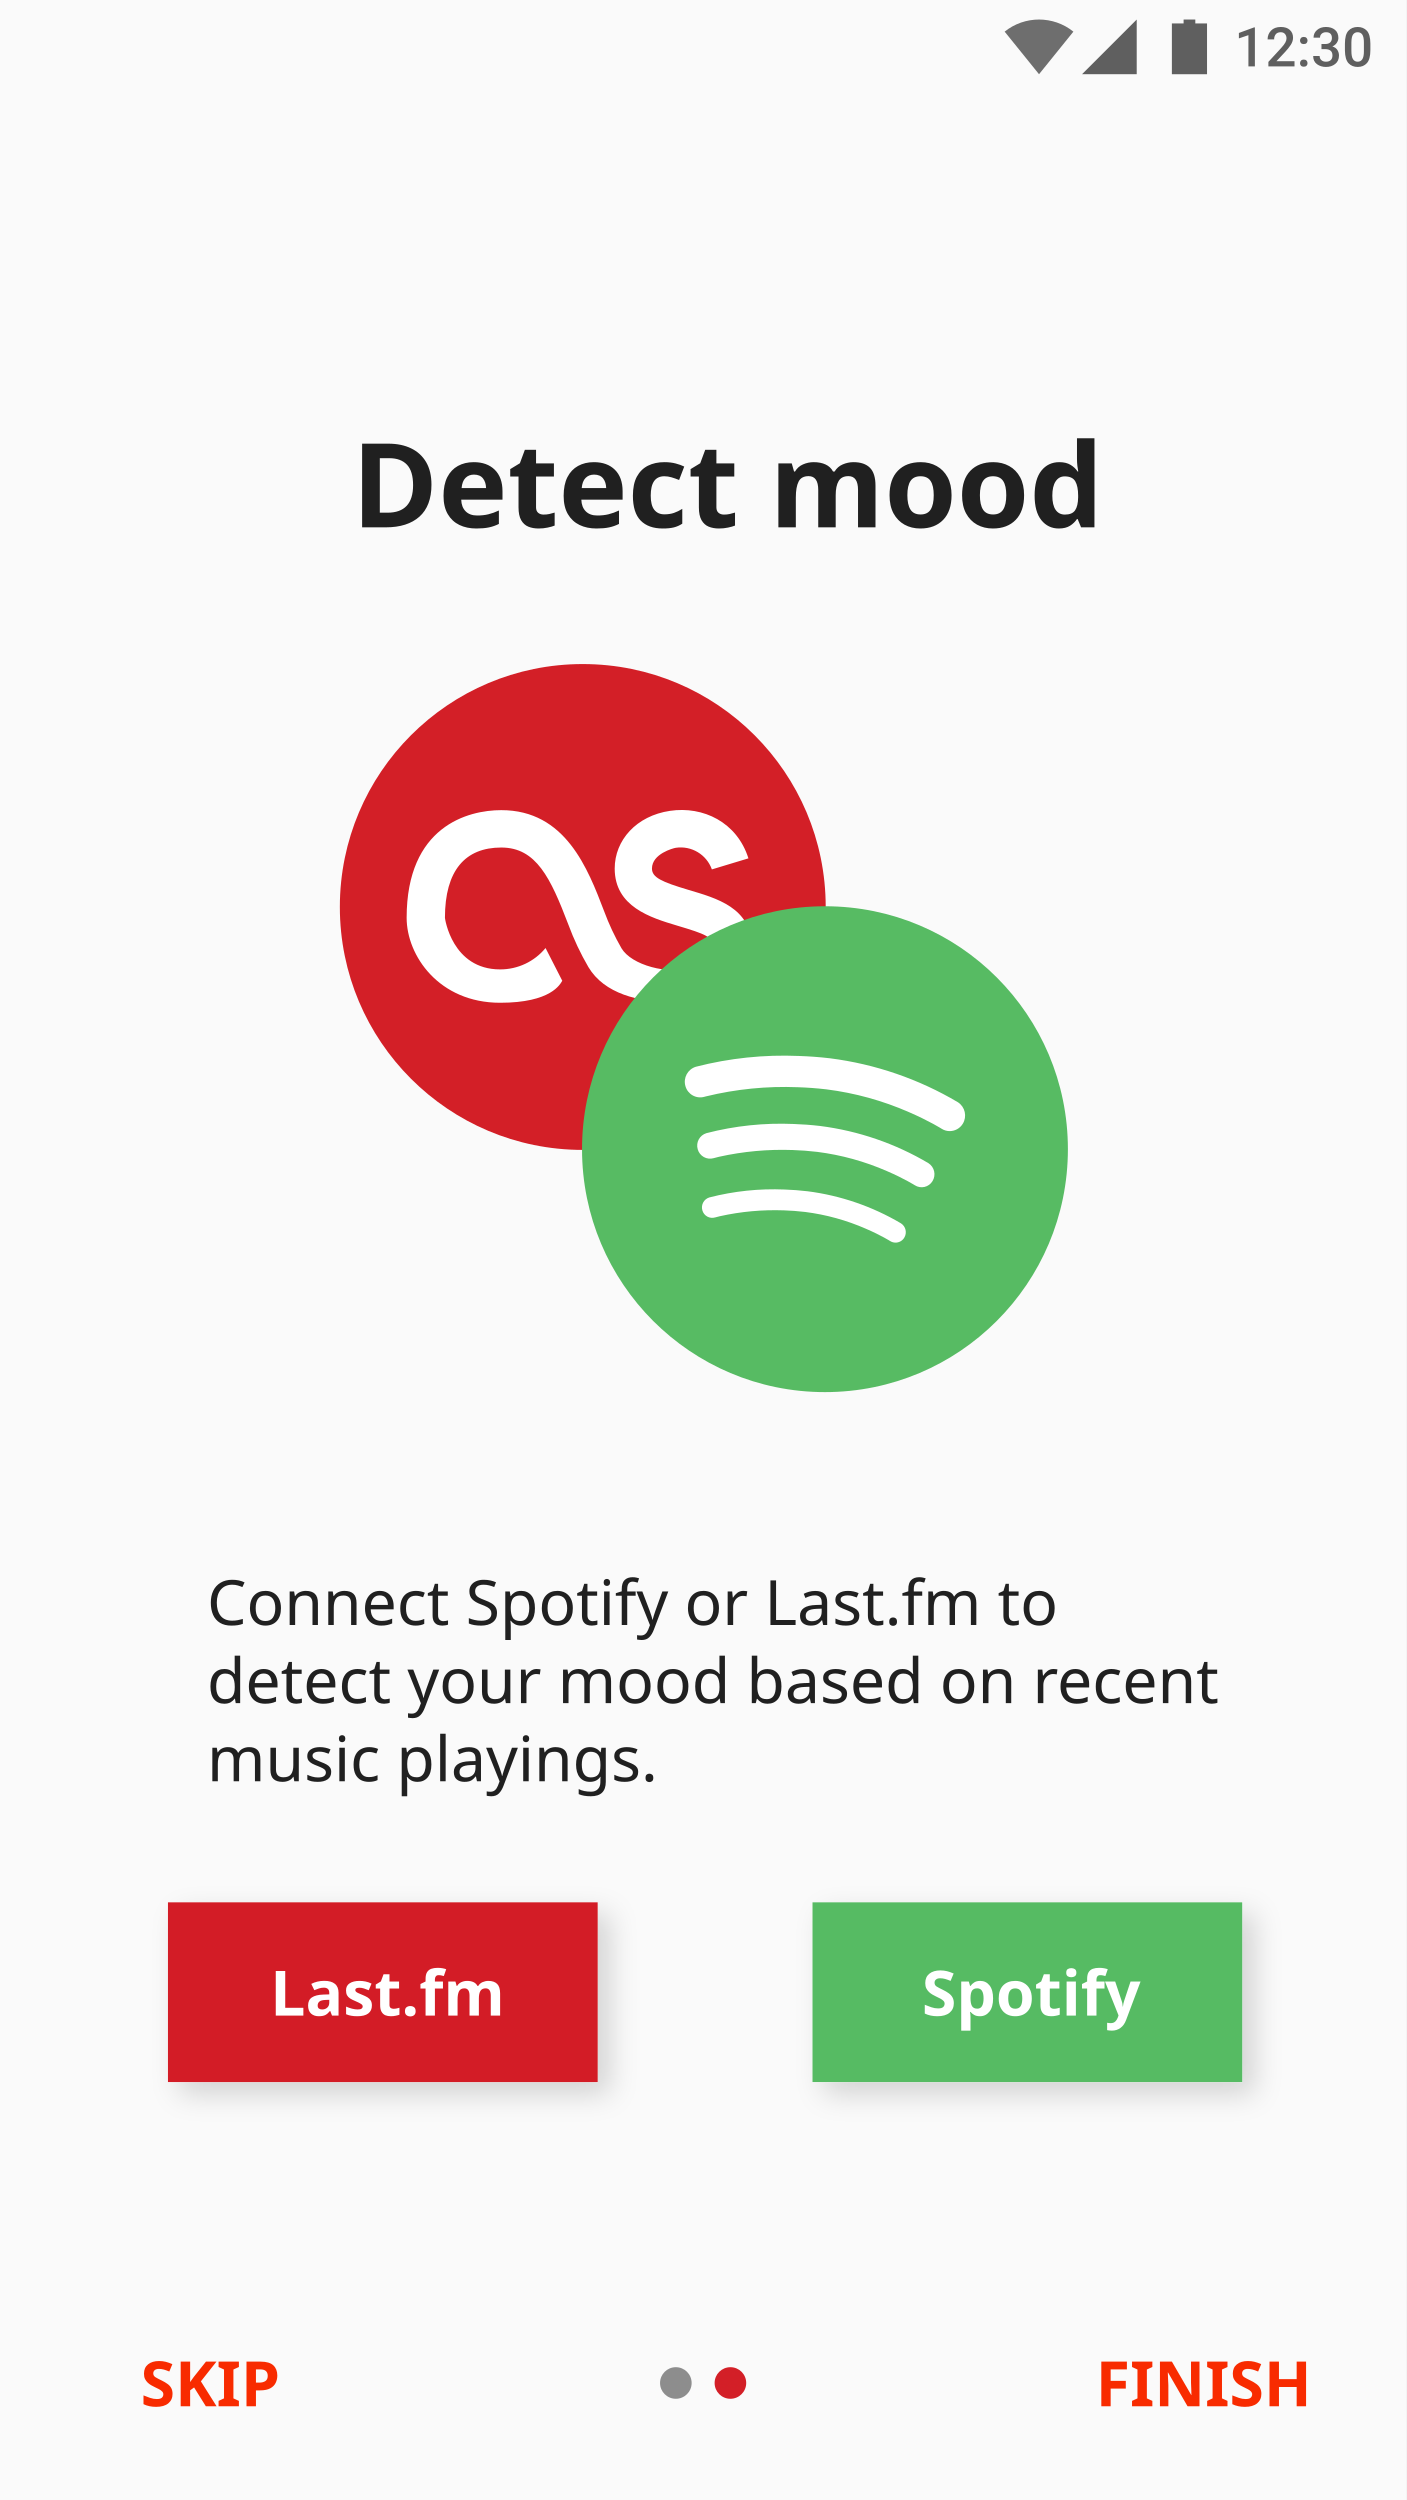
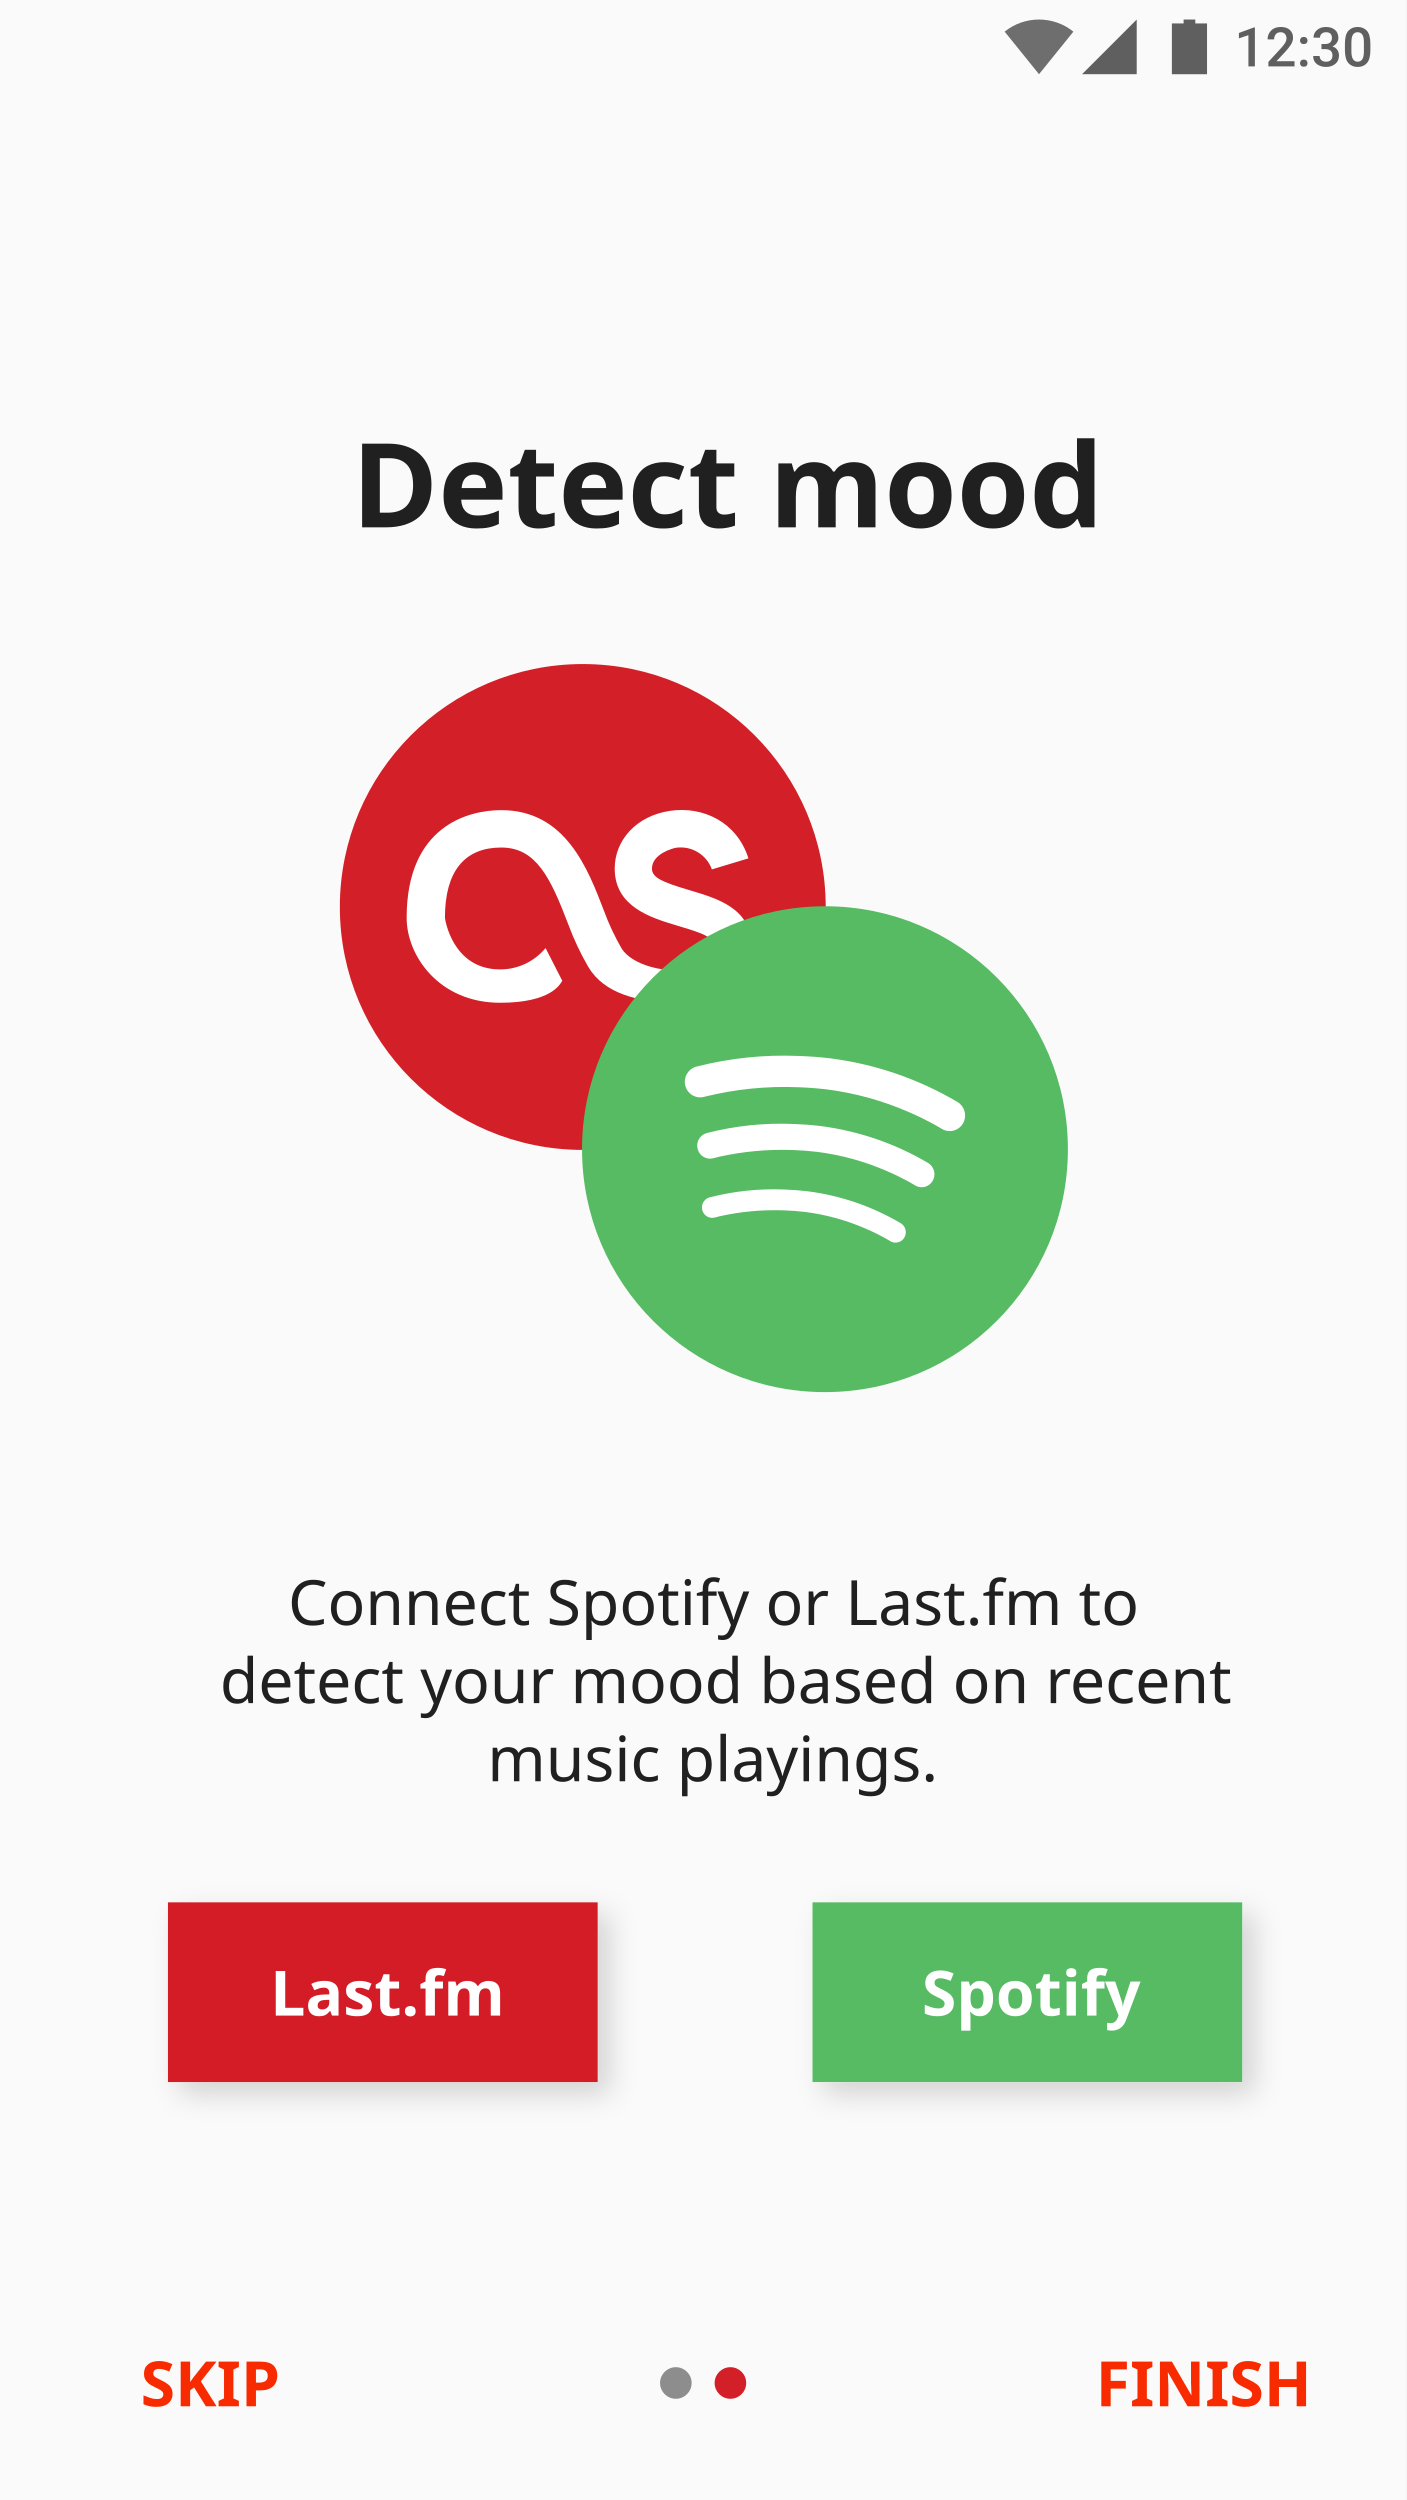
- <svg xmlns="http://www.w3.org/2000/svg" viewBox="880 0 360 640">
+ <svg xmlns="http://www.w3.org/2000/svg" viewBox="900 0 360 640">
  <defs>
    <style>
      .cls-1 {
        fill: #e0ab00;
      }

      .cls-2 {
        clip-path: url(#clip-Step_2);
      }

      .cls-12, .cls-3, .cls-4 {
        fill: rgba(0,0,0,0.87);
      }

      .cls-3 {
        font-size: 30px;
      }

      .cls-13, .cls-3, .cls-6 {
        font-family: Circular-Bold, Circular;
        font-weight: 700;
      }

      .cls-13, .cls-4, .cls-6 {
        font-size: 16px;
      }

      .cls-4 {
        font-family: Circular-Book, Circular;
      }

      .cls-5 {
        fill: #d31f27;
      }

      .cls-11, .cls-6, .cls-8 {
        fill: #fff;
      }

      .cls-10, .cls-7 {
        fill: #57bb63;
      }

      .cls-9 {
        clip-path: url(#clip-path);
      }

      .cls-10, .cls-11 {
        fill-rule: evenodd;
      }

      .cls-12 {
        opacity: 0.5;
      }

      .cls-13 {
        fill: #f82b00;
      }

      .cls-14 {
        fill: none;
      }

      .cls-15 {
        fill: #92076e;
        opacity: 0;
      }

      .cls-16, .cls-18 {
        opacity: 0.9;
      }

      .cls-17, .cls-18 {
        fill: #4e4e4e;
      }

      .cls-17 {
        font-size: 14px;
        font-family: Roboto-Medium, Roboto;
        font-weight: 500;
      }

      .cls-19 {
        fill: rgba(0,0,0,0);
      }

      .cls-20 {
        fill: #fafafa;
      }

      .cls-21 {
        filter: url(#Rectangle_191-2);
      }

      .cls-22 {
        filter: url(#Rectangle_191);
      }
    </style>
-     <filter id="Rectangle_191" x="915.5" y="479.5" width="131" height="67" filterUnits="userSpaceOnUse">
+     <filter id="Rectangle_191" x="935.5" y="479.5" width="131" height="67" filterUnits="userSpaceOnUse">
      <feOffset dx="3" dy="3" input="SourceAlpha" />
      <feGaussianBlur stdDeviation="3.5" result="blur" />
      <feFlood flood-opacity="0.161" />
      <feComposite operator="in" in2="blur" />
      <feComposite in="SourceGraphic" />
    </filter>
-     <filter id="Rectangle_191-2" x="1080.5" y="479.5" width="131" height="67" filterUnits="userSpaceOnUse">
+     <filter id="Rectangle_191-2" x="1100.5" y="479.5" width="131" height="67" filterUnits="userSpaceOnUse">
      <feOffset dx="3" dy="3" input="SourceAlpha" />
      <feGaussianBlur stdDeviation="3.5" result="blur-2" />
      <feFlood flood-opacity="0.161" />
      <feComposite operator="in" in2="blur-2" />
      <feComposite in="SourceGraphic" />
    </filter>
    <clipPath id="clip-path">
      <circle id="Ellipse_15" data-name="Ellipse 15" class="cls-1" cx="62.191" cy="62.191" r="62.191" />
    </clipPath>
    <clipPath id="clip-Step_2">
-       <rect x="880" width="360" height="640" />
+       <rect x="900" width="360" height="640" />
    </clipPath>
  </defs>
  <g id="Step_2" data-name="Step 2" class="cls-2">
-     <rect class="cls-20" x="880" width="360" height="640" />
-     <text id="Detect_mood" data-name="Detect mood" class="cls-3" transform="translate(970 135)">
+     <rect class="cls-20" x="900" width="360" height="640" />
+     <text id="Detect_mood" data-name="Detect mood" class="cls-3" transform="translate(990 135)">
      <tspan x="0" y="0">Detect mood</tspan>
    </text>
-     <text id="Connect_Spotify_or_Last.fm_to_detect_your_mood_based_on_recent_music_playings." data-name="Connect Spotify or Last.fm to detect your mood based on recent music playings." class="cls-4" transform="translate(933 400)">
-       <tspan x="0" y="16">Connect Spotify or Last.fm to </tspan>
-       <tspan x="0" y="36">detect your mood based on recent </tspan>
-       <tspan x="0" y="56">music playings.</tspan>
+     <text id="Connect_Spotify_or_Last.fm_to_detect_your_mood_based_on_recent_music_playings." data-name="Connect Spotify or Last.fm to detect your mood based on recent music playings." class="cls-4" transform="translate(953 400)">
+       <tspan x="20.736" y="16">Connect Spotify or Last.fm to </tspan>
+       <tspan x="3.288" y="36">detect your mood based on recent </tspan>
+       <tspan x="71.76" y="56">music playings.</tspan>
    </text>
-     <g id="VK_Button" data-name="VK Button" transform="translate(922 487)">
-       <g class="cls-22" transform="matrix(1, 0, 0, 1, -922, -487)">
-         <rect id="Rectangle_191-3" data-name="Rectangle 191" class="cls-5" width="110" height="46" transform="translate(923 487)" />
+     <g id="VK_Button" data-name="VK Button" transform="translate(942 487)">
+       <g class="cls-22" transform="matrix(1, 0, 0, 1, -942, -487)">
+         <rect id="Rectangle_191-3" data-name="Rectangle 191" class="cls-5" width="110" height="46" transform="translate(943 487)" />
      </g>
      <text id="Last.fm" class="cls-6" transform="translate(55 29)">
        <tspan x="-27.84" y="0">Last.fm</tspan>
      </text>
    </g>
-     <g id="Spotify_Button" data-name="Spotify Button" transform="translate(1105 487)">
-       <g class="cls-21" transform="matrix(1, 0, 0, 1, -1105, -487)">
-         <rect id="Rectangle_191-4" data-name="Rectangle 191" class="cls-7" width="110" height="46" transform="translate(1088 487)" />
+     <g id="Spotify_Button" data-name="Spotify Button" transform="translate(1125 487)">
+       <g class="cls-21" transform="matrix(1, 0, 0, 1, -1125, -487)">
+         <rect id="Rectangle_191-4" data-name="Rectangle 191" class="cls-7" width="110" height="46" transform="translate(1108 487)" />
      </g>
      <text id="Spotify" class="cls-6" transform="translate(38 29)">
        <tspan x="-26.992" y="0">Spotify</tspan>
      </text>
    </g>
-     <g id="lfm" transform="translate(967 169.999)">
+     <g id="lfm" transform="translate(987 169.999)">
      <path id="XMLID_59_" class="cls-5" d="M124.381,62.19A62.19,62.19,0,1,1,62.192,0,62.19,62.19,0,0,1,124.381,62.19Z" transform="translate(0 0)" />
      <g id="lastfm" transform="translate(17.1 37.355)">
        <g id="Group_288" data-name="Group 288">
          <path id="Path_117" data-name="Path 117" class="cls-8" d="M92.994,66.029c-6.877-2.05-9.326-3.186-9.326-5.457,0-3.787,5.473-5.213,6.094-5.31a8.482,8.482,0,0,1,9.246,5.532l9.357-2.83C105.427,48.669,96.739,44.551,88.3,45.8c-8.634,1.27-14.17,7.523-14.17,14.774,0,9.756,9.139,12.563,16,14.613,7.216,2.155,9.313,2.923,9.313,5.569,0,2.235-1.326,4.318-4.849,5.249-7.006,1.845-16.17-.745-18.721-5.014a61.919,61.919,0,0,1-4.436-9.456C67.26,60.594,61.54,45.622,45.09,45.622c-8.571,0-24.224,4.15-24.224,27.569,0,9.694,8.294,21.743,23.922,21.743,13.114,0,15.4-4.789,15.917-5.637l-4.28-8.376a15,15,0,0,1-11.637,5.472c-12.313,0-14.118-13.055-14.118-13.2,0-12.158,5.2-18,14.421-18,8.973,0,12.618,7.8,17.161,19.688a69.387,69.387,0,0,0,5.155,10.936c4.054,6.78,12.8,8.97,21.588,8.97,2.681,0,5.765.152,8.149-.479,7.863-2.082,12.089-6.849,12.089-13.552C109.236,70.549,100.051,68.139,92.994,66.029Z" transform="translate(-20.866 -45.58)" />
        </g>
      </g>
    </g>
-     <g id="imdb" transform="translate(1029 232)">
+     <g id="imdb" transform="translate(1049 232)">
      <g id="Mask_Group_1" data-name="Mask Group 1" class="cls-9" transform="translate(0 0)">
        <g id="spotify-2" data-name="spotify">
          <g id="Spotify-3" data-name="Spotify">
            <path id="Path_115" data-name="Path 115" class="cls-10" d="M62.191,124.382A62.191,62.191,0,1,0,0,62.191,62.191,62.191,0,0,0,62.191,124.382Z" />
            <path id="Path_116" data-name="Path 116" class="cls-11" d="M85.971,94.536a2.577,2.577,0,0,1-1.3-.4s-.524-.336-1.592-.917-2.644-1.386-4.606-2.229a56.5,56.5,0,0,0-15.543-4.3q-2.825-.33-5.429-.412a64.918,64.918,0,0,0-16.419,1.5c-.836.195-1.22.313-1.222.313A2.619,2.619,0,0,1,36.6,86.284a2.678,2.678,0,0,1,1.779-3.312,66.021,66.021,0,0,1,19.282-2.027c1.867.064,3.831.207,5.86.445a62.615,62.615,0,0,1,23.926,8.216,2.694,2.694,0,0,1,.833,3.678A2.593,2.593,0,0,1,85.971,94.536ZM95.512,78.8a3.24,3.24,0,0,1-4.519,1.054s-.118-.076-.428-.259-.782-.456-1.393-.788c-1.231-.671-3.035-1.594-5.3-2.569A64.973,64.973,0,0,0,66,71.307c-2.158-.255-4.246-.406-6.242-.472a74.566,74.566,0,0,0-18.885,1.725c-.957.226-1.391.355-1.393.359a3.277,3.277,0,0,1-4.068-2.27,3.332,3.332,0,0,1,2.226-4.134,76.035,76.035,0,0,1,22.332-2.348c2.161.072,4.429.233,6.779.511A72.343,72.343,0,0,1,94.477,74.2,3.369,3.369,0,0,1,95.512,78.8Zm7.752-14.684a3.924,3.924,0,0,1-3.47,1.874,3.837,3.837,0,0,1-1.952-.609s-.141-.091-.507-.309-.915-.535-1.641-.93c-1.447-.784-3.575-1.87-6.238-3.022A76.7,76.7,0,0,0,68.4,55.307c-2.548-.3-5.01-.475-7.359-.551A85.1,85.1,0,0,0,37.52,57.1c-.277.073-.375.1-.375.1a3.928,3.928,0,0,1-4.88-2.718,4.011,4.011,0,0,1,2.672-4.967A90.25,90.25,0,0,1,61.3,46.754c2.552.084,5.226.271,8,.6A85.357,85.357,0,0,1,102.019,58.6,4.049,4.049,0,0,1,103.264,64.116Z" transform="translate(-5.794 -8.427)" />
          </g>
        </g>
      </g>
    </g>
-     <g id="Viewpager" transform="translate(879 -3)">
+     <g id="Viewpager" transform="translate(899 -3)">
      <circle id="Ellipse_11" data-name="Ellipse 11" class="cls-12" cx="4.044" cy="4.044" r="4.044" transform="translate(169.971 609)" />
      <circle id="Ellipse_17" data-name="Ellipse 17" class="cls-5" cx="4.044" cy="4.044" r="4.044" transform="translate(183.941 609)" />
    </g>
-     <g id="Skip" transform="translate(338 312)">
+     <g id="Skip" transform="translate(358 312)">
      <text id="SKIP-2" data-name="SKIP" class="cls-13" transform="translate(578 304)">
        <tspan x="0" y="0">SKIP</tspan>
      </text>
      <g id="ui_raised_btn_light" transform="translate(281 30)">
        <path id="button" class="cls-14" d="M1.872,0H86.128A1.939,1.939,0,0,1,88,2V34a1.939,1.939,0,0,1-1.872,2H1.872A1.939,1.939,0,0,1,0,34V2A1.939,1.939,0,0,1,1.872,0Z" transform="translate(270 250)" />
      </g>
    </g>
-     <g id="Next" transform="translate(592 312)">
+     <g id="Next" transform="translate(612 312)">
      <text id="NEXT-2" data-name="NEXT" class="cls-13" transform="translate(568.5 304)">
        <tspan x="0" y="0">FINISH</tspan>
      </text>
      <g id="ui_raised_btn_light-2" data-name="ui_raised_btn_light" transform="translate(281 30)">
        <path id="button-2" data-name="button" class="cls-14" d="M1.872,0H86.128A1.939,1.939,0,0,1,88,2V34a1.939,1.939,0,0,1-1.872,2H1.872A1.939,1.939,0,0,1,0,34V2A1.939,1.939,0,0,1,1.872,0Z" transform="translate(270 250)" />
      </g>
    </g>
-     <g id="sysbar_dark" transform="translate(880)">
+     <g id="sysbar_dark" transform="translate(900)">
      <rect id="rectangle" class="cls-15" width="360" height="24" />
      <g id="sysbar_icons">
        <rect id="sysbar" class="cls-14" width="118" height="24" transform="translate(242)" />
        <g id="Group_284" data-name="Group 284" class="cls-16" transform="translate(256.732 4)">
          <rect id="Rectangle_156" data-name="Rectangle 156" class="cls-14" width="40" height="16" transform="translate(54.8 1)" />
          <text id="_12:30" data-name="12:30" class="cls-17" transform="translate(59.268 13)">
            <tspan x="0" y="0">12:30</tspan>
          </text>
        </g>
        <g id="sysbar_wifi" data-name="sysbar wifi" transform="translate(257.19 4)">
          <g id="Group_285" data-name="Group 285" class="cls-16">
            <path id="Path_78" data-name="Path 78" class="cls-18" d="M8.8,15,17.6,4.1A14.04,14.04,0,0,0,0,4.1L8.8,15Z" />
          </g>
          <rect id="Rectangle_157" data-name="Rectangle 157" class="cls-19" width="16" height="16" transform="translate(0.8)" />
        </g>
        <g id="sysbar_status" data-name="sysbar status" transform="translate(257.2 4)">
          <path id="Path_79" data-name="Path 79" class="cls-18" d="M19.8,15h14V1Z" />
          <rect id="Rectangle_158" data-name="Rectangle 158" class="cls-14" width="16" height="16" transform="translate(18.8)" />
        </g>
        <g id="sysbar_battery" data-name="sysbar battery" transform="translate(257.2 4)">
          <rect id="Rectangle_159" data-name="Rectangle 159" class="cls-14" width="16" height="16" transform="translate(38.8)" />
          <path id="Path_80" data-name="Path 80" class="cls-18" d="M48.8,2V1h-3V2h-3V15h9V2Z" />
        </g>
      </g>
    </g>
  </g>
</svg>
